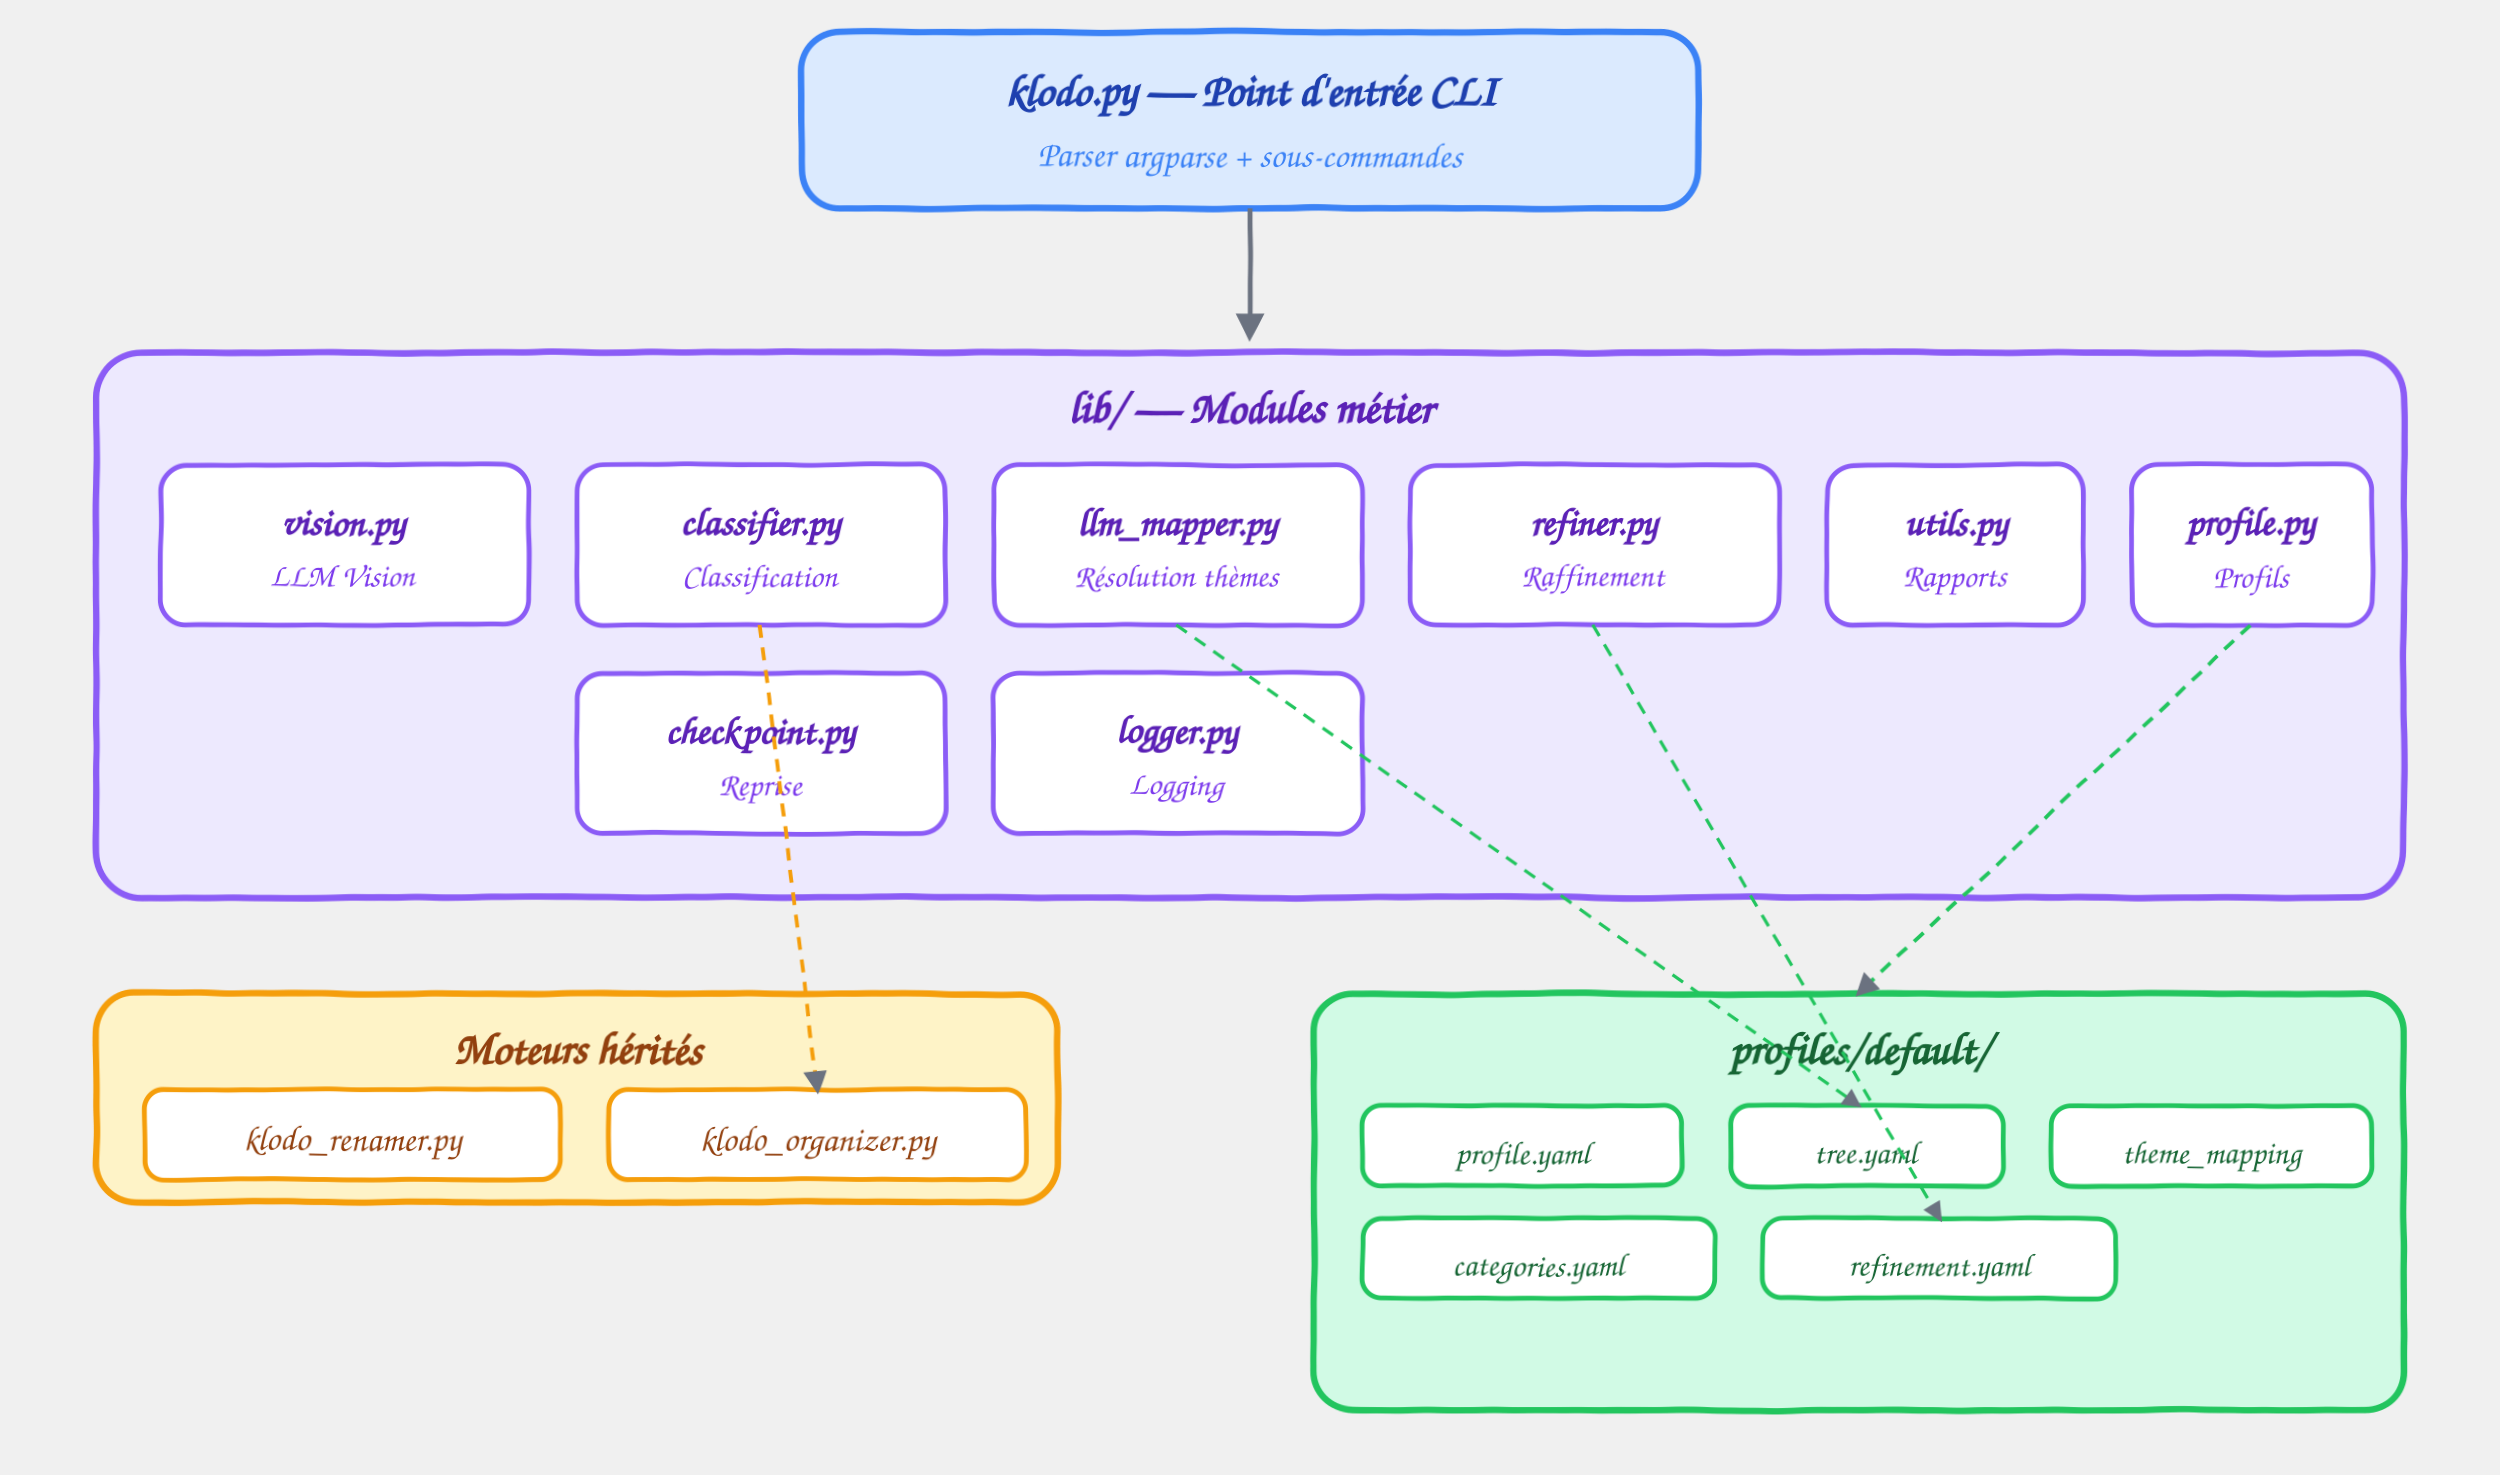
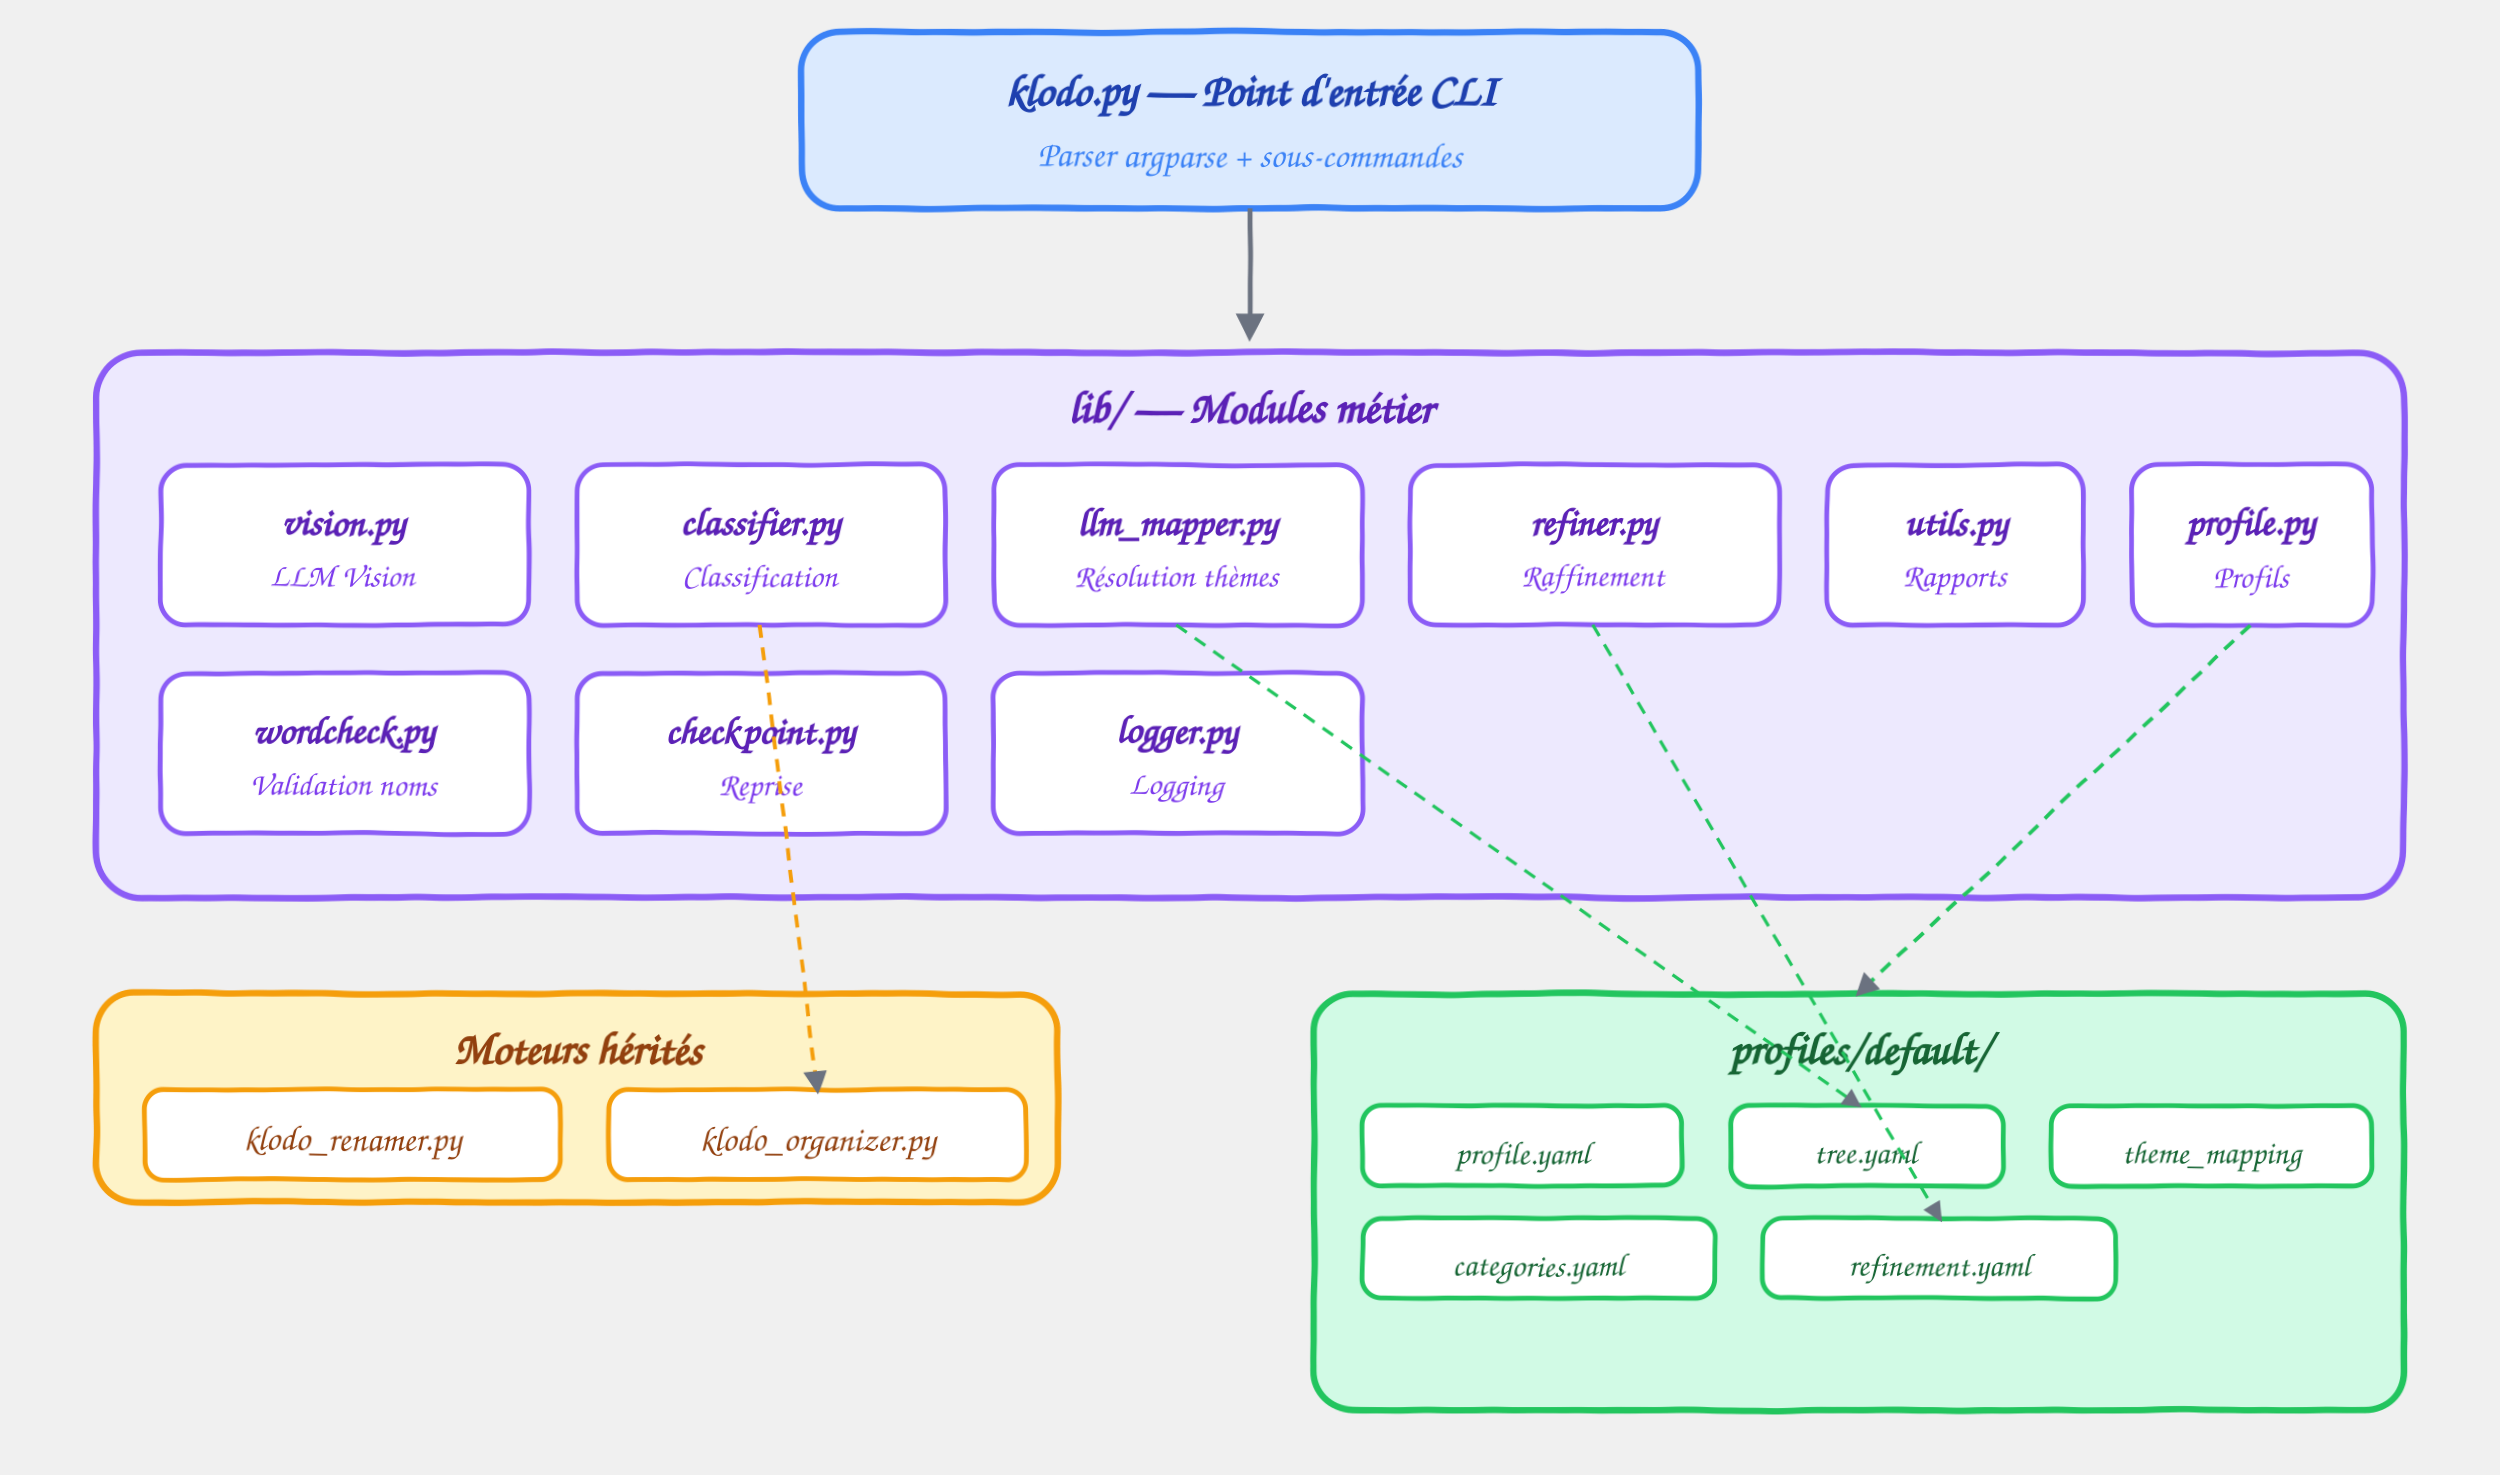
<svg xmlns="http://www.w3.org/2000/svg" viewBox="0 0 780 460" font-family="Segoe Print, Comic Sans MS, cursive" font-size="12">
  <defs>
    <filter id="h" x="-2%" y="-2%" width="104%" height="104%">
      <feTurbulence type="fractalNoise" baseFrequency="0.03" numOctaves="3" seed="13" />
      <feDisplacementMap in="SourceGraphic" scale="1.2" />
    </filter>
    <marker id="arrow" viewBox="0 0 10 10" refX="8" refY="5" markerWidth="6" markerHeight="6" orient="auto-start-reverse">
      <path d="M 0 0 L 10 5 L 0 10 z" fill="#6b7280" />
    </marker>
  </defs>
  <g filter="url(#h)">
    <rect x="250" y="10" width="280" height="55" rx="12" fill="#dbeafe" stroke="#3b82f6" stroke-width="2" />
    <text x="390" y="33" text-anchor="middle" font-size="14" font-weight="bold" fill="#1e40af">klodo.py — Point d'entrée CLI</text>
    <text x="390" y="52" text-anchor="middle" font-size="11" fill="#3b82f6">Parser argparse + sous-commandes</text>
    <line x1="390" y1="65" x2="390" y2="105" stroke="#6b7280" stroke-width="1.5" marker-end="url(#arrow)" />
    <rect x="30" y="110" width="720" height="170" rx="14" fill="#ede9fe" stroke="#8b5cf6" stroke-width="2" />
    <text x="390" y="132" text-anchor="middle" font-size="14" font-weight="bold" fill="#5b21b6">lib/ — Modules métier</text>
    <rect x="50" y="145" width="115" height="50" rx="8" fill="#ffffff" stroke="#8b5cf6" stroke-width="1.5" />
    <text x="107" y="167" text-anchor="middle" font-size="12" font-weight="bold" fill="#5b21b6">vision.py</text>
    <text x="107" y="183" text-anchor="middle" font-size="10" fill="#7c3aed">LLM Vision</text>
    <rect x="180" y="145" width="115" height="50" rx="8" fill="#ffffff" stroke="#8b5cf6" stroke-width="1.5" />
    <text x="237" y="167" text-anchor="middle" font-size="12" font-weight="bold" fill="#5b21b6">classifier.py</text>
    <text x="237" y="183" text-anchor="middle" font-size="10" fill="#7c3aed">Classification</text>
    <rect x="310" y="145" width="115" height="50" rx="8" fill="#ffffff" stroke="#8b5cf6" stroke-width="1.5" />
    <text x="367" y="167" text-anchor="middle" font-size="12" font-weight="bold" fill="#5b21b6">llm_mapper.py</text>
    <text x="367" y="183" text-anchor="middle" font-size="10" fill="#7c3aed">Résolution thèmes</text>
    <rect x="440" y="145" width="115" height="50" rx="8" fill="#ffffff" stroke="#8b5cf6" stroke-width="1.5" />
    <text x="497" y="167" text-anchor="middle" font-size="12" font-weight="bold" fill="#5b21b6">refiner.py</text>
    <text x="497" y="183" text-anchor="middle" font-size="10" fill="#7c3aed">Raffinement</text>
    <rect x="570" y="145" width="80" height="50" rx="8" fill="#ffffff" stroke="#8b5cf6" stroke-width="1.5" />
    <text x="610" y="167" text-anchor="middle" font-size="12" font-weight="bold" fill="#5b21b6">utils.py</text>
    <text x="610" y="183" text-anchor="middle" font-size="10" fill="#7c3aed">Rapports</text>
    <rect x="665" y="145" width="75" height="50" rx="8" fill="#ffffff" stroke="#8b5cf6" stroke-width="1.5" />
    <text x="702" y="167" text-anchor="middle" font-size="12" font-weight="bold" fill="#5b21b6">profile.py</text>
    <text x="702" y="183" text-anchor="middle" font-size="10" fill="#7c3aed">Profils</text>
+     <rect x="50" y="210" width="115" height="50" rx="8" fill="#ffffff" stroke="#8b5cf6" stroke-width="1.5" />
+     <text x="107" y="232" text-anchor="middle" font-size="12" font-weight="bold" fill="#5b21b6">wordcheck.py</text>
+     <text x="107" y="248" text-anchor="middle" font-size="10" fill="#7c3aed">Validation noms</text>
    <rect x="180" y="210" width="115" height="50" rx="8" fill="#ffffff" stroke="#8b5cf6" stroke-width="1.5" />
    <text x="237" y="232" text-anchor="middle" font-size="12" font-weight="bold" fill="#5b21b6">checkpoint.py</text>
    <text x="237" y="248" text-anchor="middle" font-size="10" fill="#7c3aed">Reprise</text>
    <rect x="310" y="210" width="115" height="50" rx="8" fill="#ffffff" stroke="#8b5cf6" stroke-width="1.5" />
    <text x="367" y="232" text-anchor="middle" font-size="12" font-weight="bold" fill="#5b21b6">logger.py</text>
    <text x="367" y="248" text-anchor="middle" font-size="10" fill="#7c3aed">Logging</text>
    <rect x="30" y="310" width="300" height="65" rx="12" fill="#fef3c7" stroke="#f59e0b" stroke-width="2" />
    <text x="180" y="332" text-anchor="middle" font-size="14" font-weight="bold" fill="#92400e">Moteurs hérités</text>
    <rect x="45" y="340" width="130" height="28" rx="6" fill="#ffffff" stroke="#f59e0b" stroke-width="1.5" />
    <text x="110" y="359" text-anchor="middle" font-size="11" fill="#92400e">klodo_renamer.py</text>
    <rect x="190" y="340" width="130" height="28" rx="6" fill="#ffffff" stroke="#f59e0b" stroke-width="1.5" />
    <text x="255" y="359" text-anchor="middle" font-size="11" fill="#92400e">klodo_organizer.py</text>
    <line x1="237" y1="195" x2="255" y2="340" stroke="#f59e0b" stroke-width="1.2" marker-end="url(#arrow)" stroke-dasharray="4,3" />
    <rect x="410" y="310" width="340" height="130" rx="12" fill="#d1fae5" stroke="#22c55e" stroke-width="2" />
    <text x="580" y="332" text-anchor="middle" font-size="14" font-weight="bold" fill="#166534">profiles/default/</text>
    <rect x="425" y="345" width="100" height="25" rx="6" fill="#ffffff" stroke="#22c55e" stroke-width="1.5" />
    <text x="475" y="363" text-anchor="middle" font-size="10" fill="#166534">profile.yaml</text>
    <rect x="540" y="345" width="85" height="25" rx="6" fill="#ffffff" stroke="#22c55e" stroke-width="1.5" />
    <text x="582" y="363" text-anchor="middle" font-size="10" fill="#166534">tree.yaml</text>
    <rect x="640" y="345" width="100" height="25" rx="6" fill="#ffffff" stroke="#22c55e" stroke-width="1.5" />
    <text x="690" y="363" text-anchor="middle" font-size="10" fill="#166534">theme_mapping</text>
    <rect x="425" y="380" width="110" height="25" rx="6" fill="#ffffff" stroke="#22c55e" stroke-width="1.5" />
    <text x="480" y="398" text-anchor="middle" font-size="10" fill="#166534">categories.yaml</text>
    <rect x="550" y="380" width="110" height="25" rx="6" fill="#ffffff" stroke="#22c55e" stroke-width="1.5" />
    <text x="605" y="398" text-anchor="middle" font-size="10" fill="#166534">refinement.yaml</text>
    <line x1="702" y1="195" x2="580" y2="310" stroke="#22c55e" stroke-width="1.2" marker-end="url(#arrow)" stroke-dasharray="4,3" />
    <line x1="367" y1="195" x2="580" y2="345" stroke="#22c55e" stroke-width="1" marker-end="url(#arrow)" stroke-dasharray="4,3" />
    <line x1="497" y1="195" x2="605" y2="380" stroke="#22c55e" stroke-width="1" marker-end="url(#arrow)" stroke-dasharray="4,3" />
  </g>
</svg>
